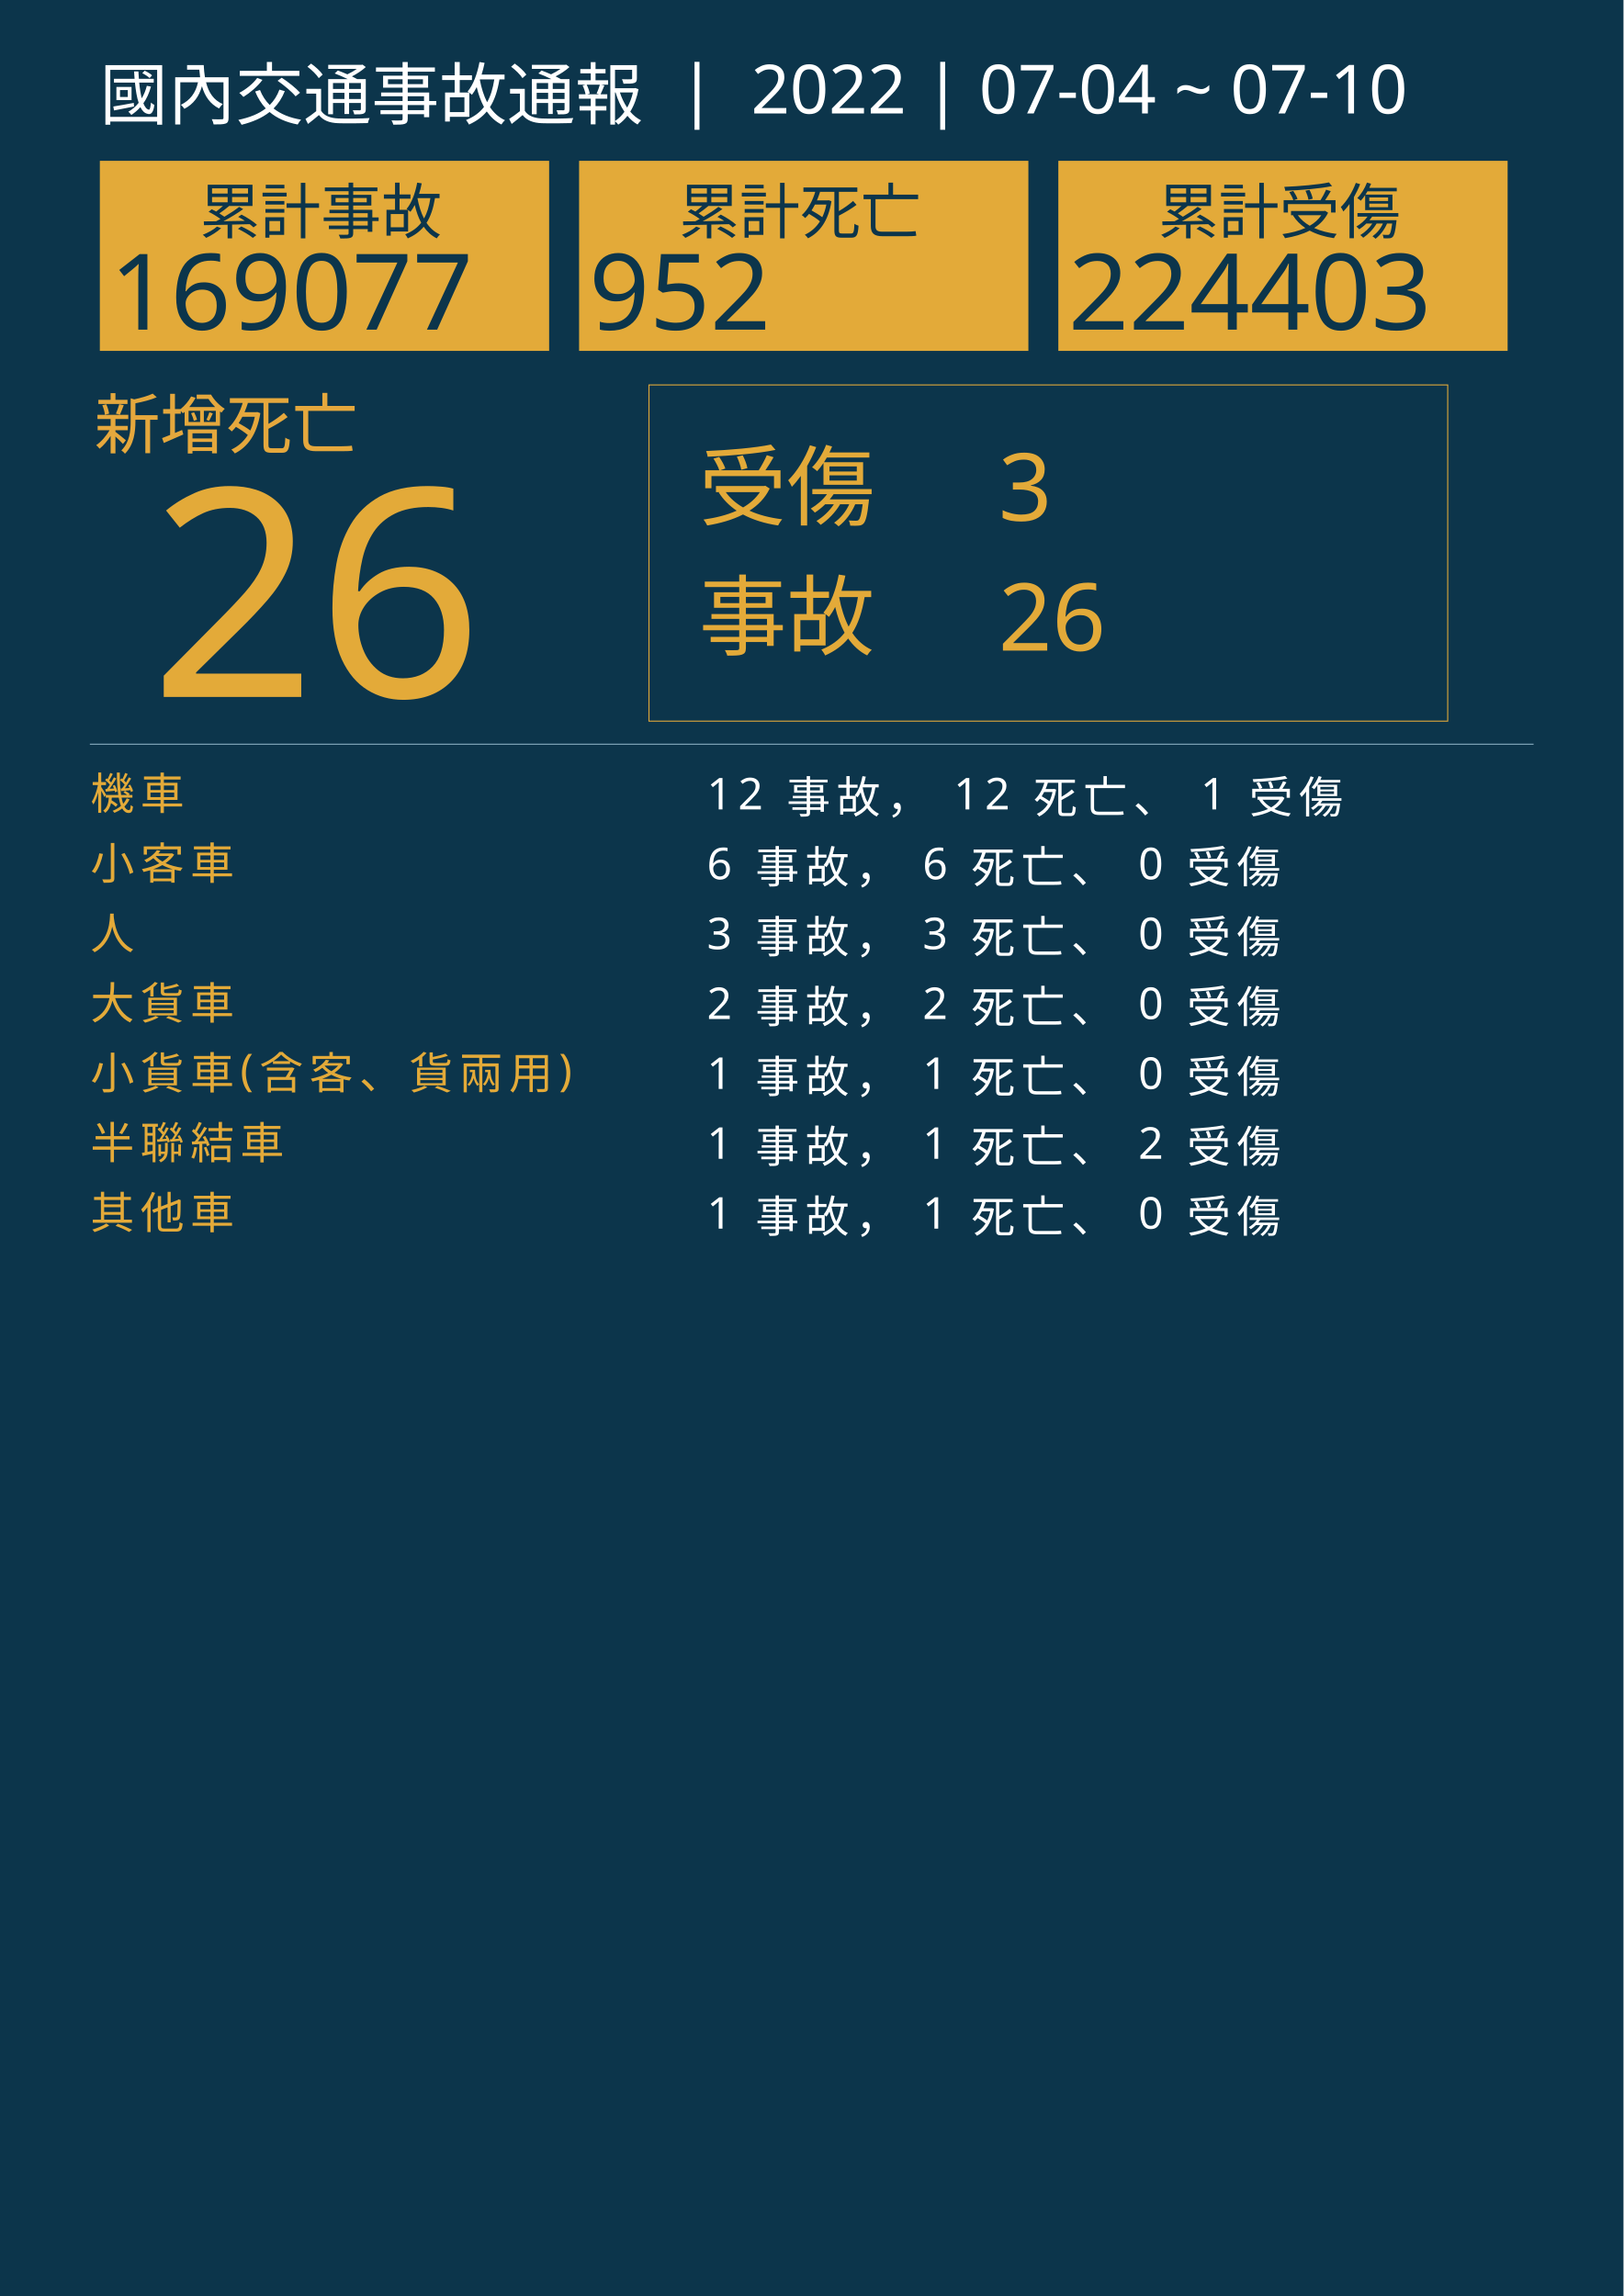
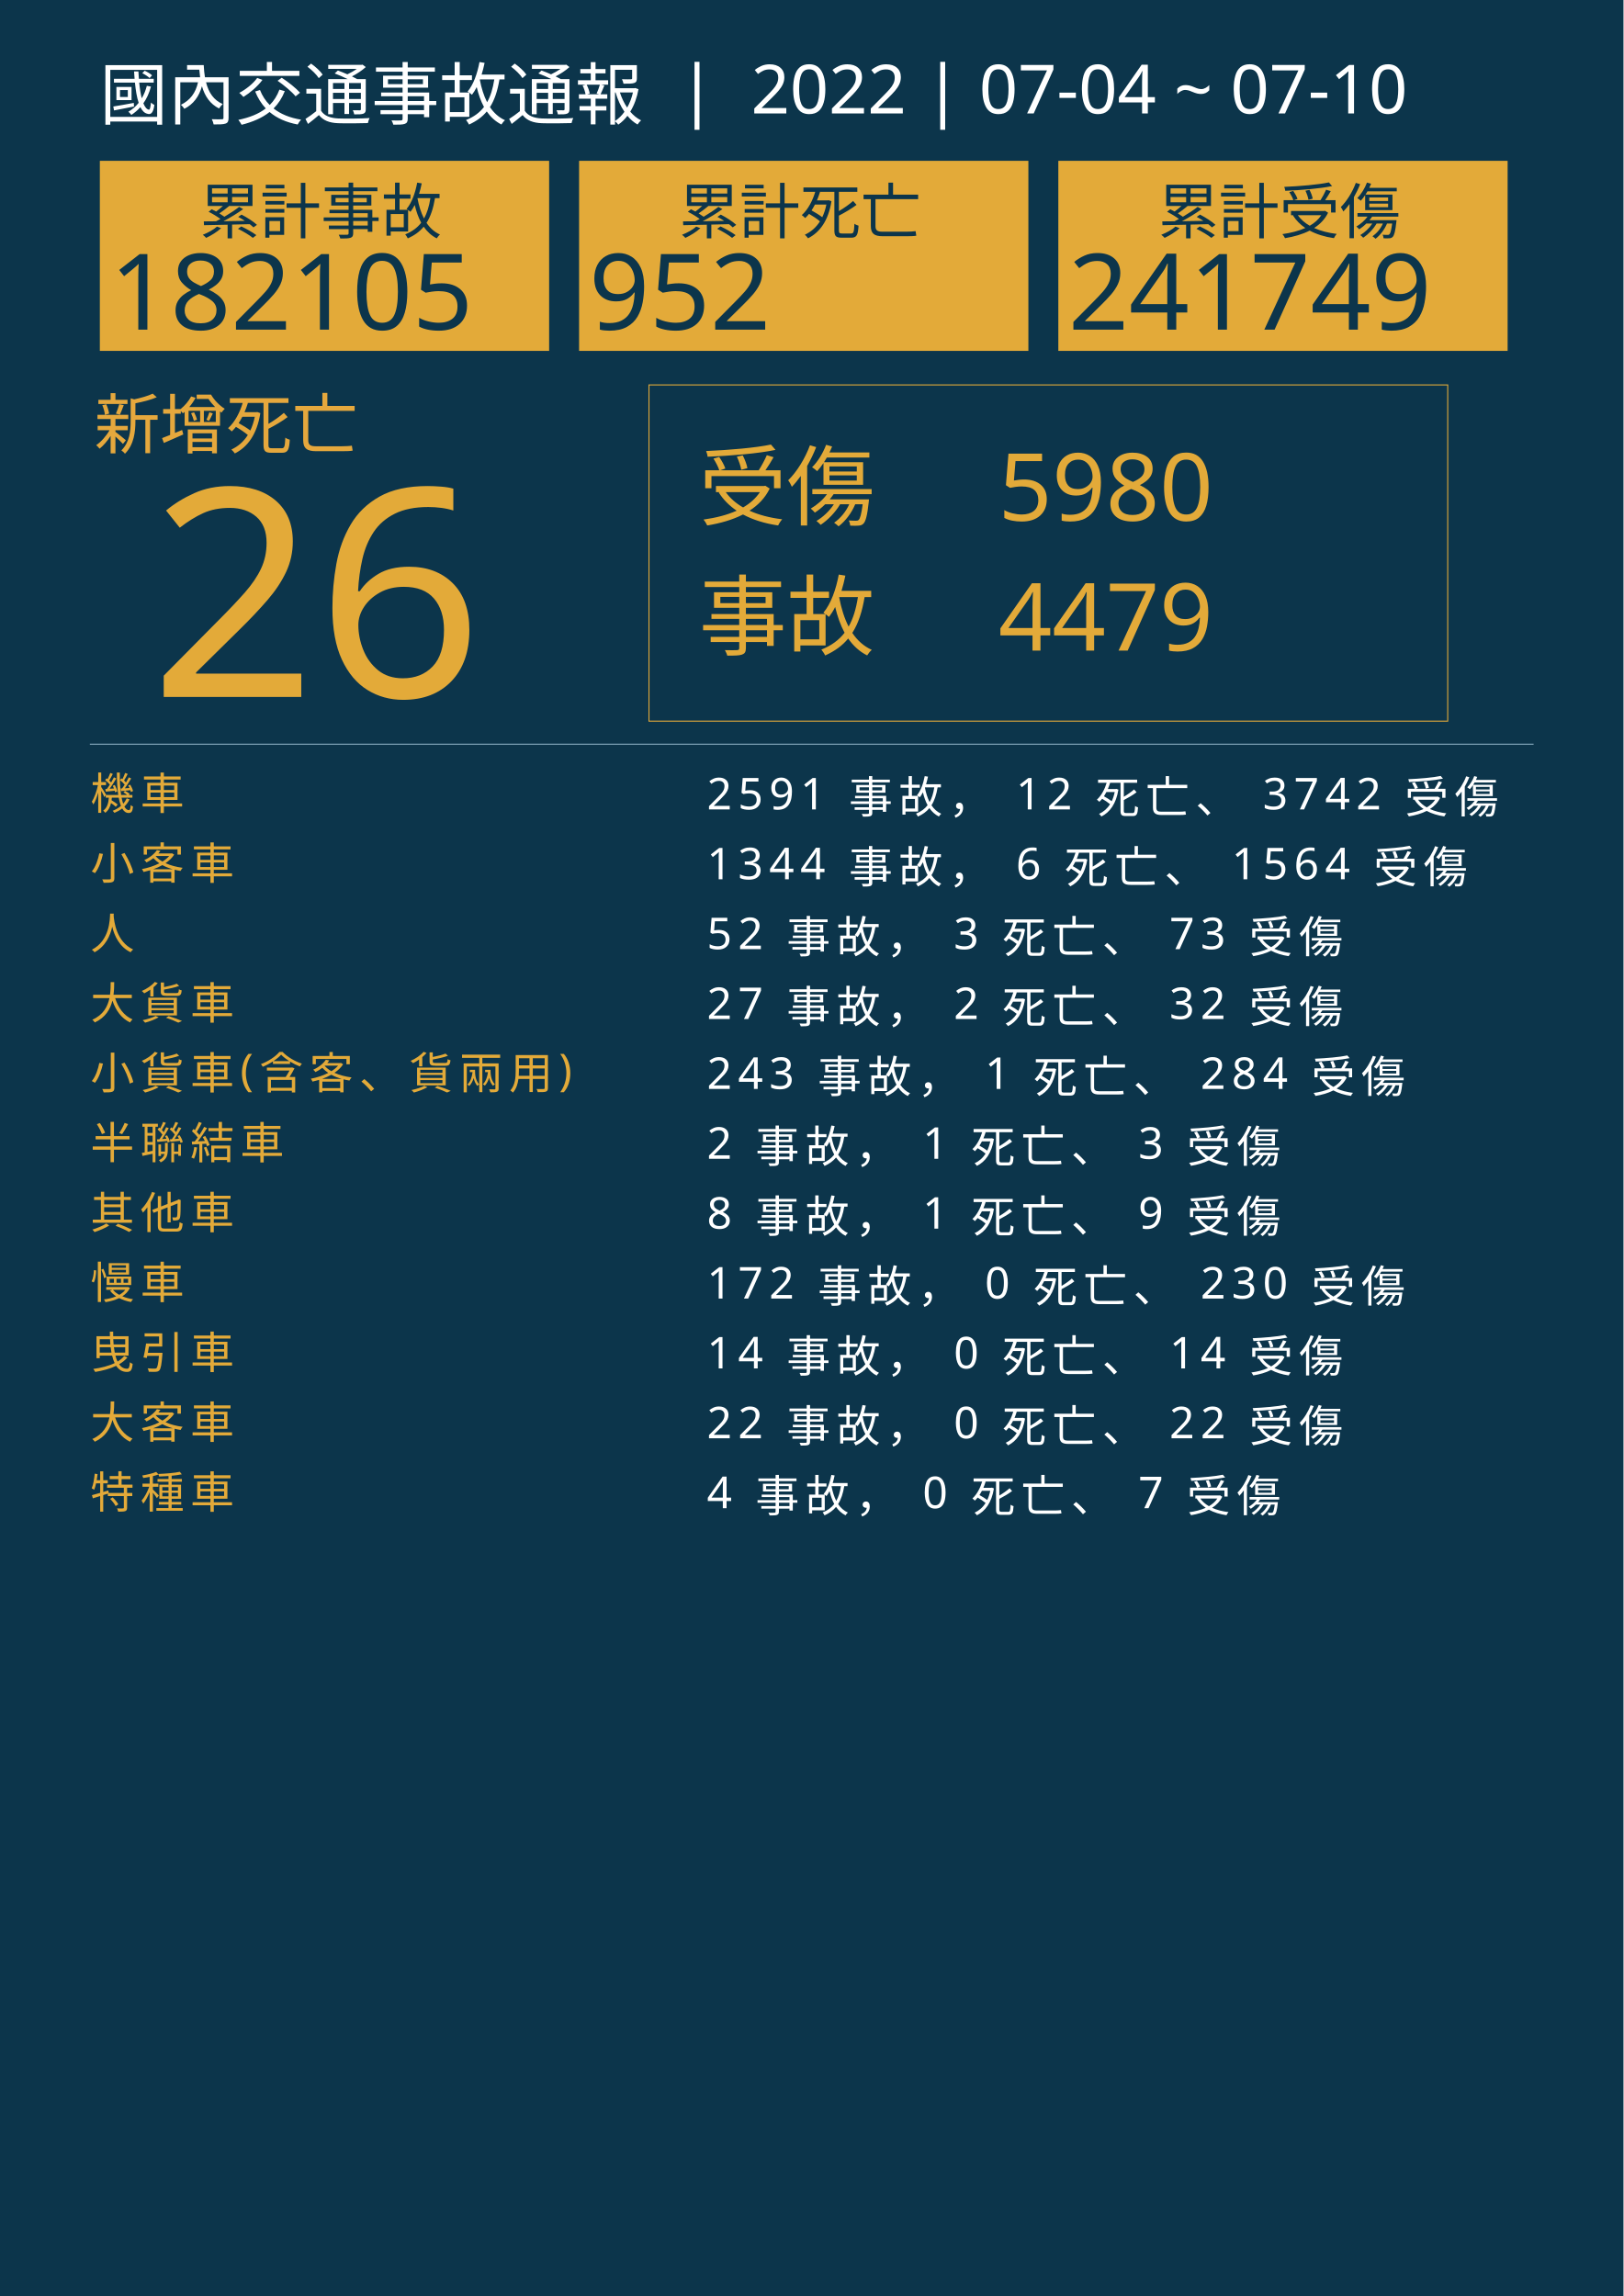
<svg xmlns="http://www.w3.org/2000/svg" version="1.1" id="圖層_1" x="0px" y="0px" viewBox="0 0 1626 2300" style="enable-background:new 0 0 1626 2300;" xml:space="preserve">
  <style type="text/css">
	.st0{fill:#0C354B;}
	.st1{fill:#E5A83D;}
	.st2{font-family:'NotoSansCJKtc-Bold-B5pc-H';}
	.st3{font-size:66px;}
	.st4{fill:#E3AA39;}
	.st5{font-family:'Arial-BoldMT';}
	.st6{font-size:291.776px;}
	.st7{fill:none;stroke:#E3AA39;stroke-miterlimit:10;}
	.st8{font-family:'NotoSansCJKtc-Light-B5pc-H';}
	.st9{font-size:88px;}
	.st10{font-family:'NotoSansCJKtc-Medium-B5pc-H';}
	.st11{font-size:94px;}
	.st12{fill:none;stroke:#8AAFC1;stroke-miterlimit:10;}
	.st13{font-size:60.649px;}
	.st14{font-size:106px;}
	.st15{fill:none;}
	.st16{font-size:44px;}
	.st17{letter-spacing:6;}
	.st18{fill:#FFFFFF;}
	.st19{letter-spacing:1;}
	.st20{font-size:68px;}
</style>
  <rect class="st0" width="1626" height="2300" />
  <text transform="matrix(1 0 0 1 94.5001 449.017)" class="st1 st2 st3">新增死亡</text>
  <g>
    <text transform="matrix(1 0 0 1 150 698.1412)" class="st4 st5 st6">26</text>
  </g>
  <g>
    <rect x="650" y="385.6" class="st7" width="800" height="336.8" />
    <g>
      <text transform="matrix(1 0 0 1 700 519.593)" class="st4 st8 st9">受傷</text>
-       <text transform="matrix(1 0 0 1 1000 521.5084)" class="st4 st10 st11">3</text>
-       <text transform="matrix(1 0 0 1 1000 651.7274)" class="st4 st10 st11">26</text>
+       <text transform="matrix(1 0 0 1 1000 521.5084)" class="st4 st10 st11">5980</text>
+       <text transform="matrix(1 0 0 1 1000 651.7274)" class="st4 st10 st11">4479</text>
      <text transform="matrix(1 0 0 1 700 649.4965)" class="st4 st8 st9">事故</text>
    </g>
  </g>
  <line class="st12" x1="90" y1="745.5" x2="1536" y2="745.5" />
  <g>
    <g>
      <rect x="100" y="161.1" class="st4" width="450" height="190.4" />
      <g>
        <text transform="matrix(1 0 0 1 200 233.9079)" class="st0 st10 st13">累計事故</text>
        <g>
-           <text transform="matrix(1 0 0 1 110 330.2121)" class="st0 st5 st14">169077</text>
+           <text transform="matrix(1 0 0 1 110 330.2121)" class="st0 st5 st14">182105</text>
        </g>
      </g>
    </g>
    <g>
      <rect x="580" y="161.1" class="st4" width="450" height="190.4" />
      <g>
        <text transform="matrix(1 0 0 1 680 233.908)" class="st0 st10 st13">累計死亡</text>
        <g>
          <text transform="matrix(1 0 0 1 590 330.2122)" class="st0 st5 st14">952</text>
        </g>
      </g>
    </g>
    <g>
      <rect x="1060" y="161.1" class="st4" width="450" height="190.4" />
      <g>
        <text transform="matrix(1 0 0 1 1160 233.908)" class="st0 st10 st13">累計受傷</text>
        <g>
-           <text transform="matrix(1 0 0 1 1070 330.2122)" class="st0 st5 st14">224403</text>
+           <text transform="matrix(1 0 0 1 1070 330.2122)" class="st0 st5 st14">241749</text>
        </g>
      </g>
    </g>
  </g>
  <rect x="90.6" y="772.1" class="st15" width="1141.8" height="314.8" />
  <text transform="matrix(1 0 0 1 90.5591 810.7965)">
    <tspan x="0" y="0" class="st4 st10 st16 st17">機車</tspan>
-     <tspan x="600" y="0" class="st18 st10 st16 st17"> 12 事故， 12 死亡、 1 受傷</tspan>
+     <tspan x="600" y="0" class="st18 st10 st16 st17"> 2591 事故， 12 死亡、 3742 受傷</tspan>
    <tspan x="0" y="70" class="st4 st10 st16 st17">小客車</tspan>
-     <tspan x="600" y="70" class="st18 st10 st16 st17"> 6 事故， 6 死亡、 0 受傷</tspan>
+     <tspan x="600" y="70" class="st18 st10 st16 st17"> 1344 事故， 6 死亡、 1564 受傷</tspan>
    <tspan x="0" y="140" class="st4 st10 st16 st17">人</tspan>
-     <tspan x="600" y="140" class="st18 st10 st16 st17"> 3 事故， 3 死亡、 0 受傷</tspan>
+     <tspan x="600" y="140" class="st18 st10 st16 st17"> 52 事故， 3 死亡、 73 受傷</tspan>
    <tspan x="0" y="210" class="st4 st10 st16 st17">大貨車</tspan>
-     <tspan x="600" y="210" class="st18 st10 st16 st17"> 2 事故， 2 死亡、 0 受傷</tspan>
+     <tspan x="600" y="210" class="st18 st10 st16 st17"> 27 事故， 2 死亡、 32 受傷</tspan>
    <tspan x="0" y="280" class="st4 st10 st16 st17">小貨車(含客、貨兩用)</tspan>
-     <tspan x="600" y="280" class="st18 st10 st16 st17"> 1 事故， 1 死亡、 0 受傷</tspan>
+     <tspan x="600" y="280" class="st18 st10 st16 st17"> 243 事故， 1 死亡、 284 受傷</tspan>
    <tspan x="0" y="350" class="st4 st10 st16 st17">半聯結車</tspan>
-     <tspan x="600" y="350" class="st18 st10 st16 st17"> 1 事故， 1 死亡、 2 受傷</tspan>
+     <tspan x="600" y="350" class="st18 st10 st16 st17"> 2 事故， 1 死亡、 3 受傷</tspan>
    <tspan x="0" y="420" class="st4 st10 st16 st17">其他車</tspan>
-     <tspan x="600" y="420" class="st18 st10 st16 st17"> 1 事故， 1 死亡、 0 受傷</tspan>
+     <tspan x="600" y="420" class="st18 st10 st16 st17"> 8 事故， 1 死亡、 9 受傷</tspan>
+     <tspan x="0" y="490" class="st4 st10 st16 st17">慢車</tspan>
+     <tspan x="600" y="490" class="st18 st10 st16 st17"> 172 事故， 0 死亡、 230 受傷</tspan>
+     <tspan x="0" y="560" class="st4 st10 st16 st17">曳引車</tspan>
+     <tspan x="600" y="560" class="st18 st10 st16 st17"> 14 事故， 0 死亡、 14 受傷</tspan>
+     <tspan x="0" y="630" class="st4 st10 st16 st17">大客車</tspan>
+     <tspan x="600" y="630" class="st18 st10 st16 st17"> 22 事故， 0 死亡、 22 受傷</tspan>
+     <tspan x="0" y="700" class="st4 st10 st16 st17">特種車</tspan>
+     <tspan x="600" y="700" class="st18 st10 st16 st17"> 4 事故， 0 死亡、 7 受傷</tspan>
  </text>
  <text transform="matrix(1 0 0 1 100 119.2712)" class="st18 st8 st20">國內交通事故通報  |  2022 | 07-04 ~ 07-10</text>
</svg>
